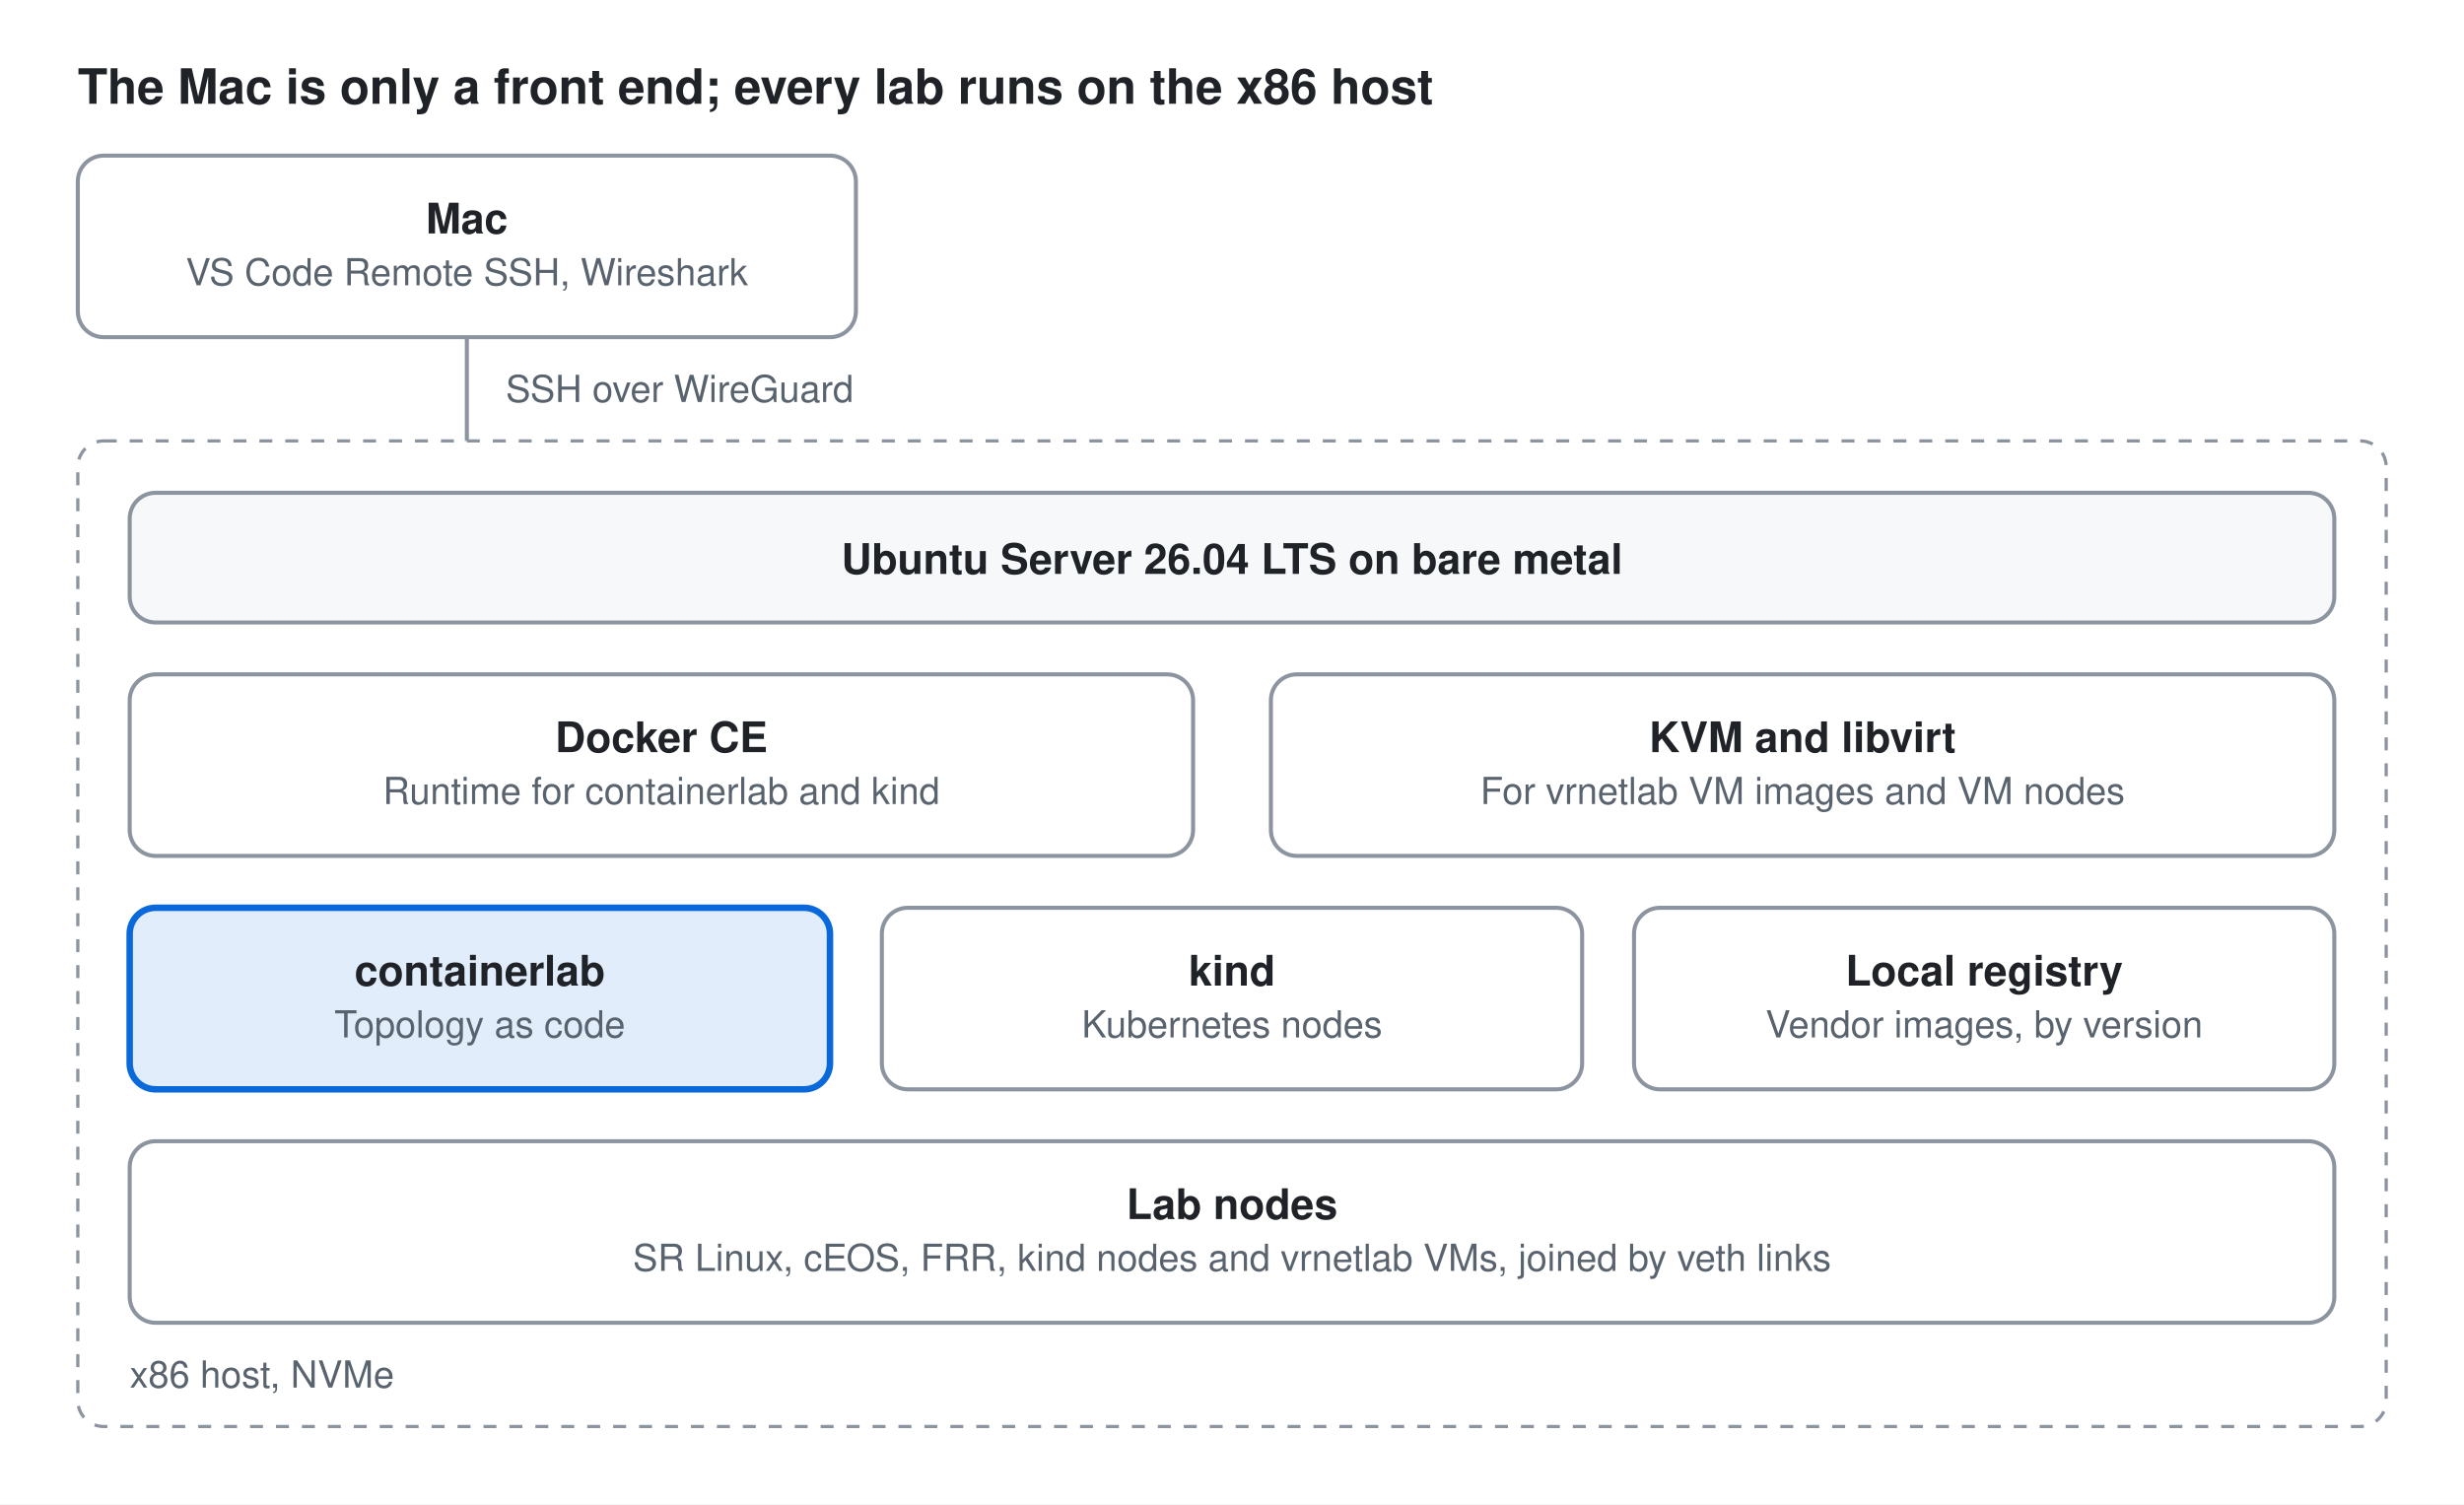
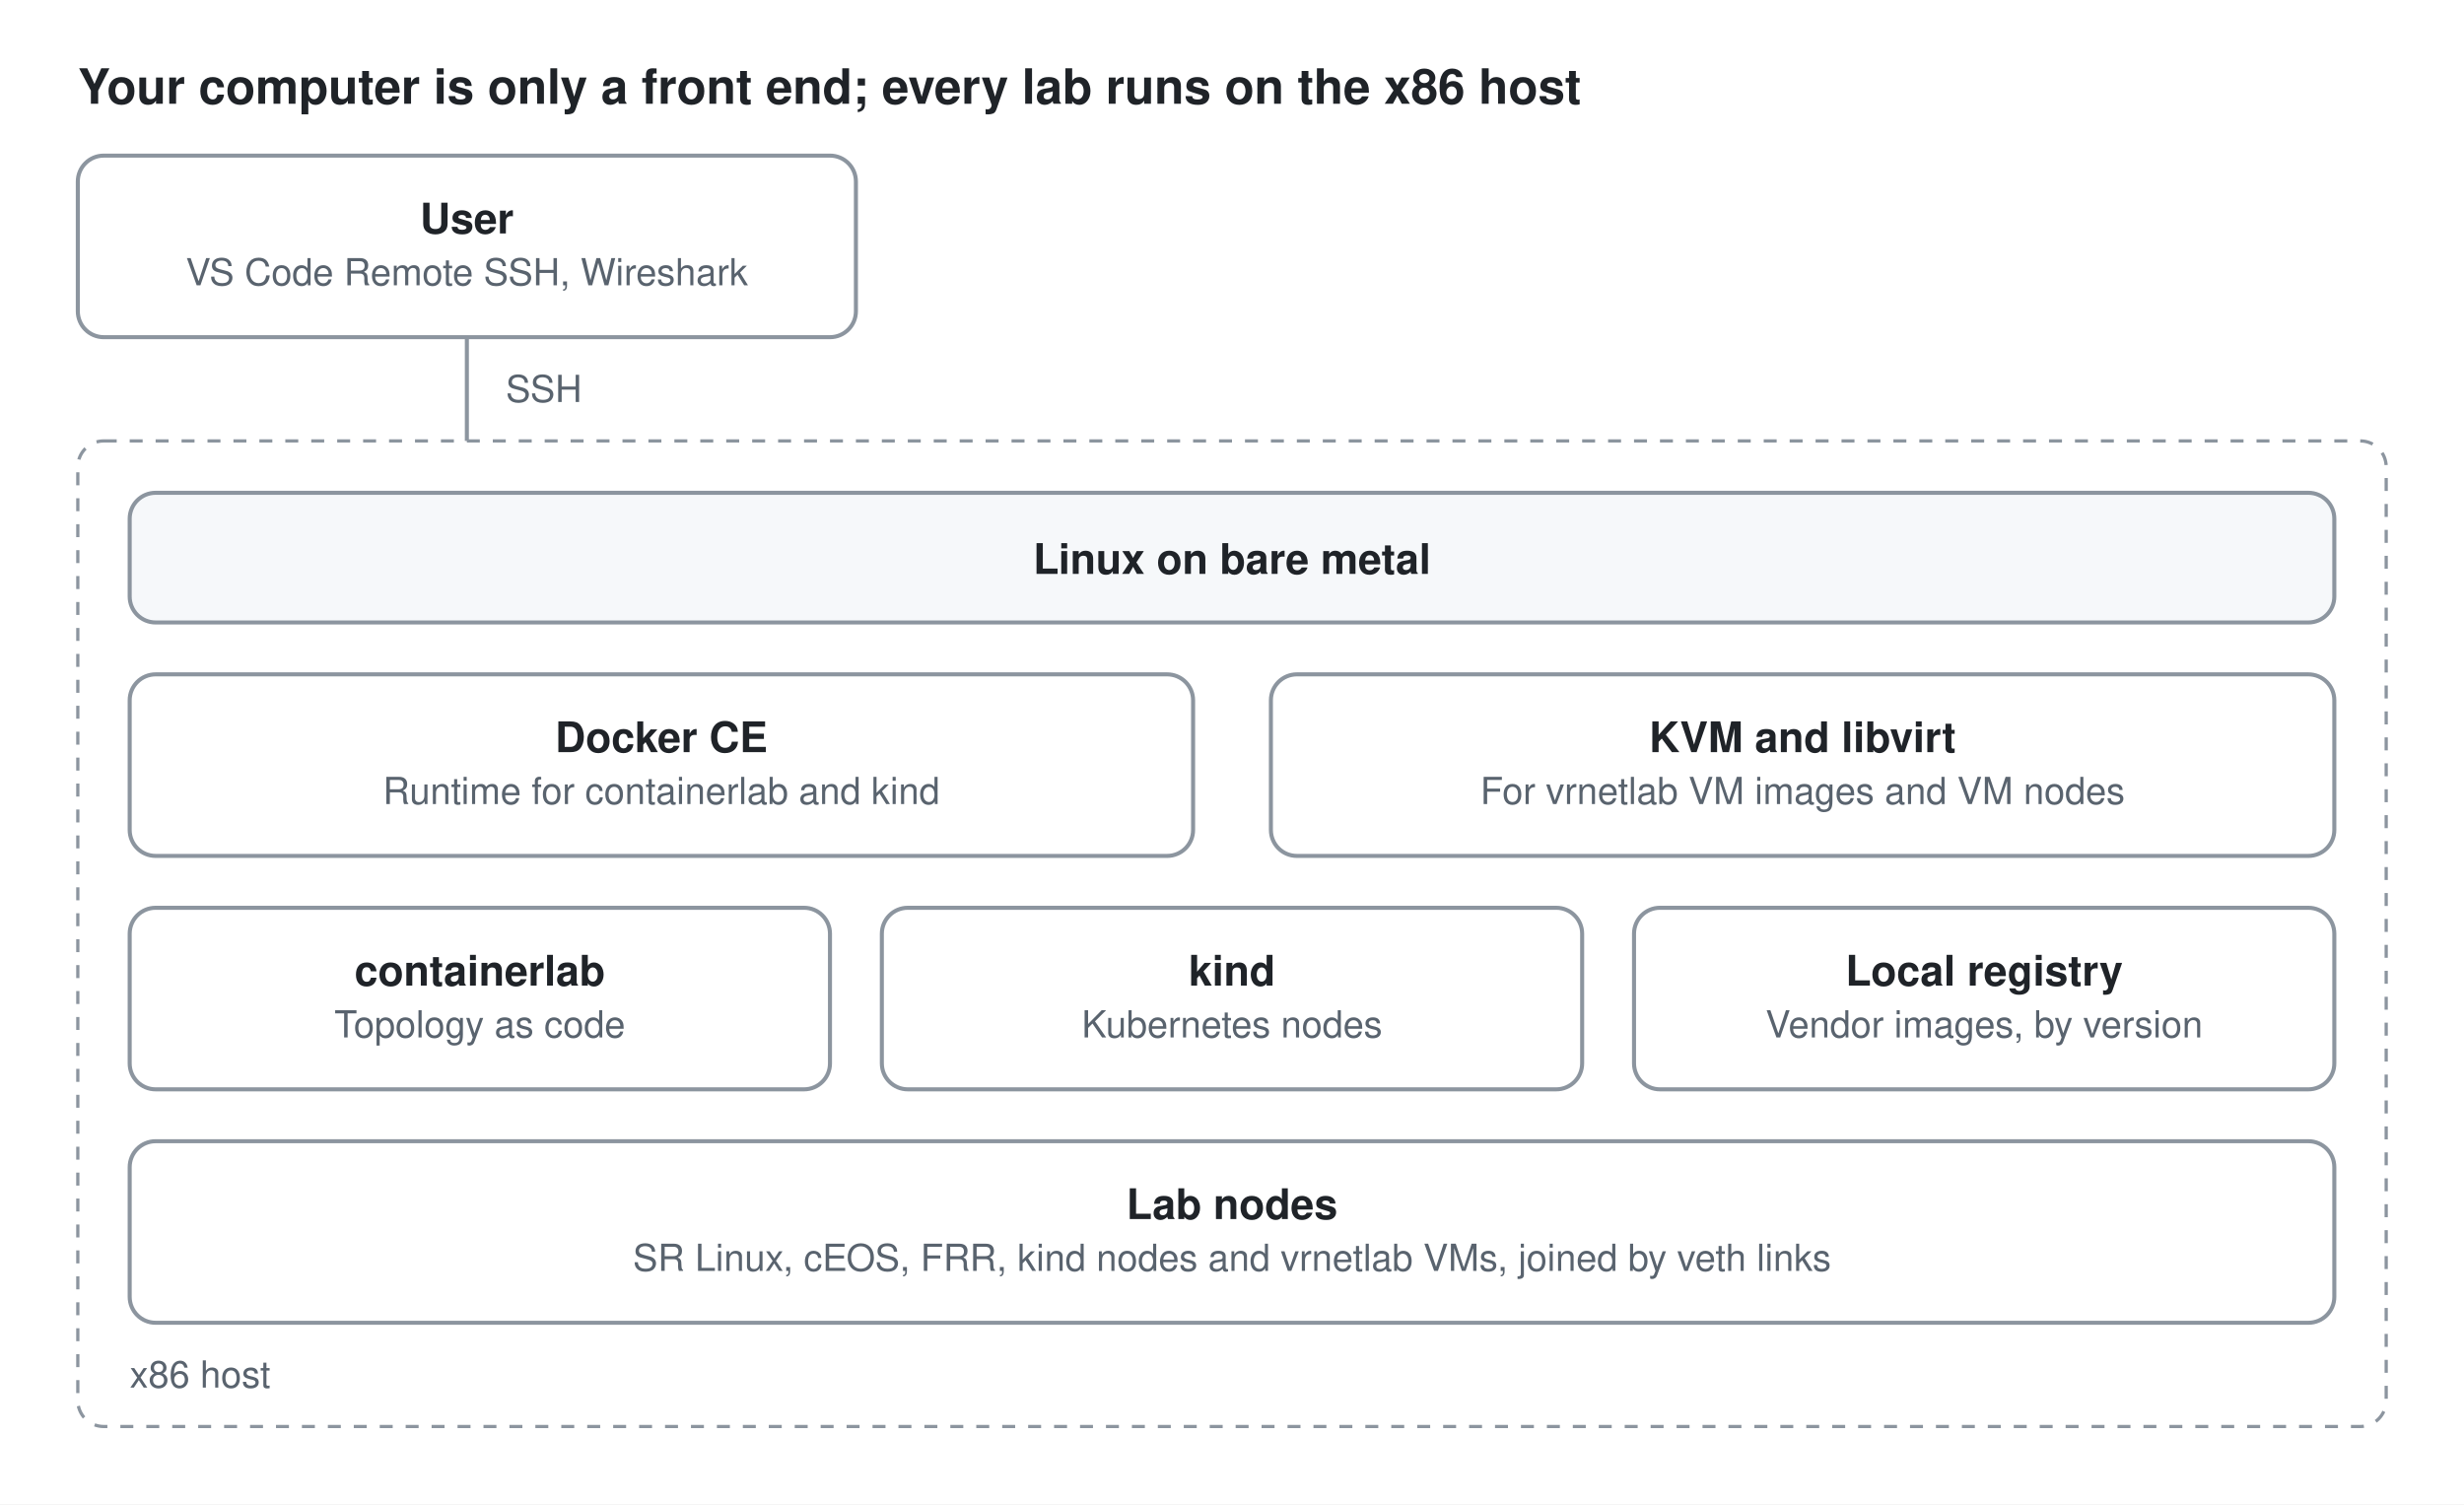
- <svg xmlns="http://www.w3.org/2000/svg" font-family="-apple-system, Segoe UI, Helvetica, Arial, sans-serif" viewBox="0 0 760 464" role="img" aria-label="The Mac is only a front end; every lab runs on the x86 host" font-size="13">
+ <svg xmlns="http://www.w3.org/2000/svg" font-family="-apple-system, Segoe UI, Helvetica, Arial, sans-serif" viewBox="0 0 760 464" role="img" aria-label="Your computer is only a front end; every lab runs on the x86 host" font-size="13">
  <rect width="100%" height="100%" fill="#ffffff" />
-   <text x="24" y="32" font-size="15" font-weight="600" fill="#1f2328">The Mac is only a front end; every lab runs on the x86 host</text>
+   <text x="24" y="32" font-size="15" font-weight="600" fill="#1f2328">Your computer is only a front end; every lab runs on the x86 host</text>
  <g>
    <rect x="24" y="48" width="240" height="56" rx="8" fill="none" stroke="#8c959f" stroke-width="1.25" />
-     <text x="144" y="72" text-anchor="middle" font-weight="600" fill="#1f2328">Mac</text>
+     <text x="144" y="72" text-anchor="middle" font-weight="600" fill="#1f2328">User</text>
    <text x="144" y="88" text-anchor="middle" font-size="11.5" fill="#59636e">VS Code Remote SSH, Wireshark</text>
  </g>
  <g>
    <path d="M144 104V136" fill="none" stroke="#8c959f" stroke-width="1.25" />
-     <text x="156" y="124" font-size="11.5" fill="#59636e">SSH over WireGuard</text>
+     <text x="156" y="124" font-size="11.5" fill="#59636e">SSH</text>
  </g>
  <g>
    <rect x="24" y="136" width="712" height="304" rx="8" fill="none" stroke="#8c959f" stroke-width="1" stroke-dasharray="4 4" />
-     <text x="40" y="428" font-size="11.5" fill="#59636e">x86 host, NVMe</text>
+     <text x="40" y="428" font-size="11.5" fill="#59636e">x86 host</text>
  </g>
  <g>
    <rect x="40" y="152" width="680" height="40" rx="8" fill="#f6f8fa" stroke="#8c959f" stroke-width="1.25" />
-     <text x="380" y="177" text-anchor="middle" font-weight="600" fill="#1f2328">Ubuntu Server 26.04 LTS on bare metal</text>
+     <text x="380" y="177" text-anchor="middle" font-weight="600" fill="#1f2328">Linux on bare metal</text>
  </g>
  <g>
    <rect x="40" y="208" width="328" height="56" rx="8" fill="none" stroke="#8c959f" stroke-width="1.25" />
    <text x="204" y="232" text-anchor="middle" font-weight="600" fill="#1f2328">Docker CE</text>
    <text x="204" y="248" text-anchor="middle" font-size="11.5" fill="#59636e">Runtime for containerlab and kind</text>
  </g>
  <g>
    <rect x="392" y="208" width="328" height="56" rx="8" fill="none" stroke="#8c959f" stroke-width="1.25" />
    <text x="556" y="232" text-anchor="middle" font-weight="600" fill="#1f2328">KVM and libvirt</text>
    <text x="556" y="248" text-anchor="middle" font-size="11.5" fill="#59636e">For vrnetlab VM images and VM nodes</text>
  </g>
  <g>
-     <rect x="40" y="280" width="216" height="56" rx="8" fill="#0969da" fill-opacity="0.12" stroke="#0969da" stroke-width="2" />
+     <rect x="40" y="280" width="216" height="56" rx="8" fill="none" stroke="#8c959f" stroke-width="1.25" />
    <text x="148" y="304" text-anchor="middle" font-weight="600" fill="#1f2328">containerlab</text>
    <text x="148" y="320" text-anchor="middle" font-size="11.5" fill="#59636e">Topology as code</text>
  </g>
  <g>
    <rect x="272" y="280" width="216" height="56" rx="8" fill="none" stroke="#8c959f" stroke-width="1.25" />
    <text x="380" y="304" text-anchor="middle" font-weight="600" fill="#1f2328">kind</text>
    <text x="380" y="320" text-anchor="middle" font-size="11.5" fill="#59636e">Kubernetes nodes</text>
  </g>
  <g>
    <rect x="504" y="280" width="216" height="56" rx="8" fill="none" stroke="#8c959f" stroke-width="1.25" />
    <text x="612" y="304" text-anchor="middle" font-weight="600" fill="#1f2328">Local registry</text>
    <text x="612" y="320" text-anchor="middle" font-size="11.5" fill="#59636e">Vendor images, by version</text>
  </g>
  <g>
    <rect x="40" y="352" width="680" height="56" rx="8" fill="none" stroke="#8c959f" stroke-width="1.25" />
    <text x="380" y="376" text-anchor="middle" font-weight="600" fill="#1f2328">Lab nodes</text>
    <text x="380" y="392" text-anchor="middle" font-size="11.5" fill="#59636e">SR Linux, cEOS, FRR, kind nodes and vrnetlab VMs, joined by veth links</text>
  </g>
</svg>
